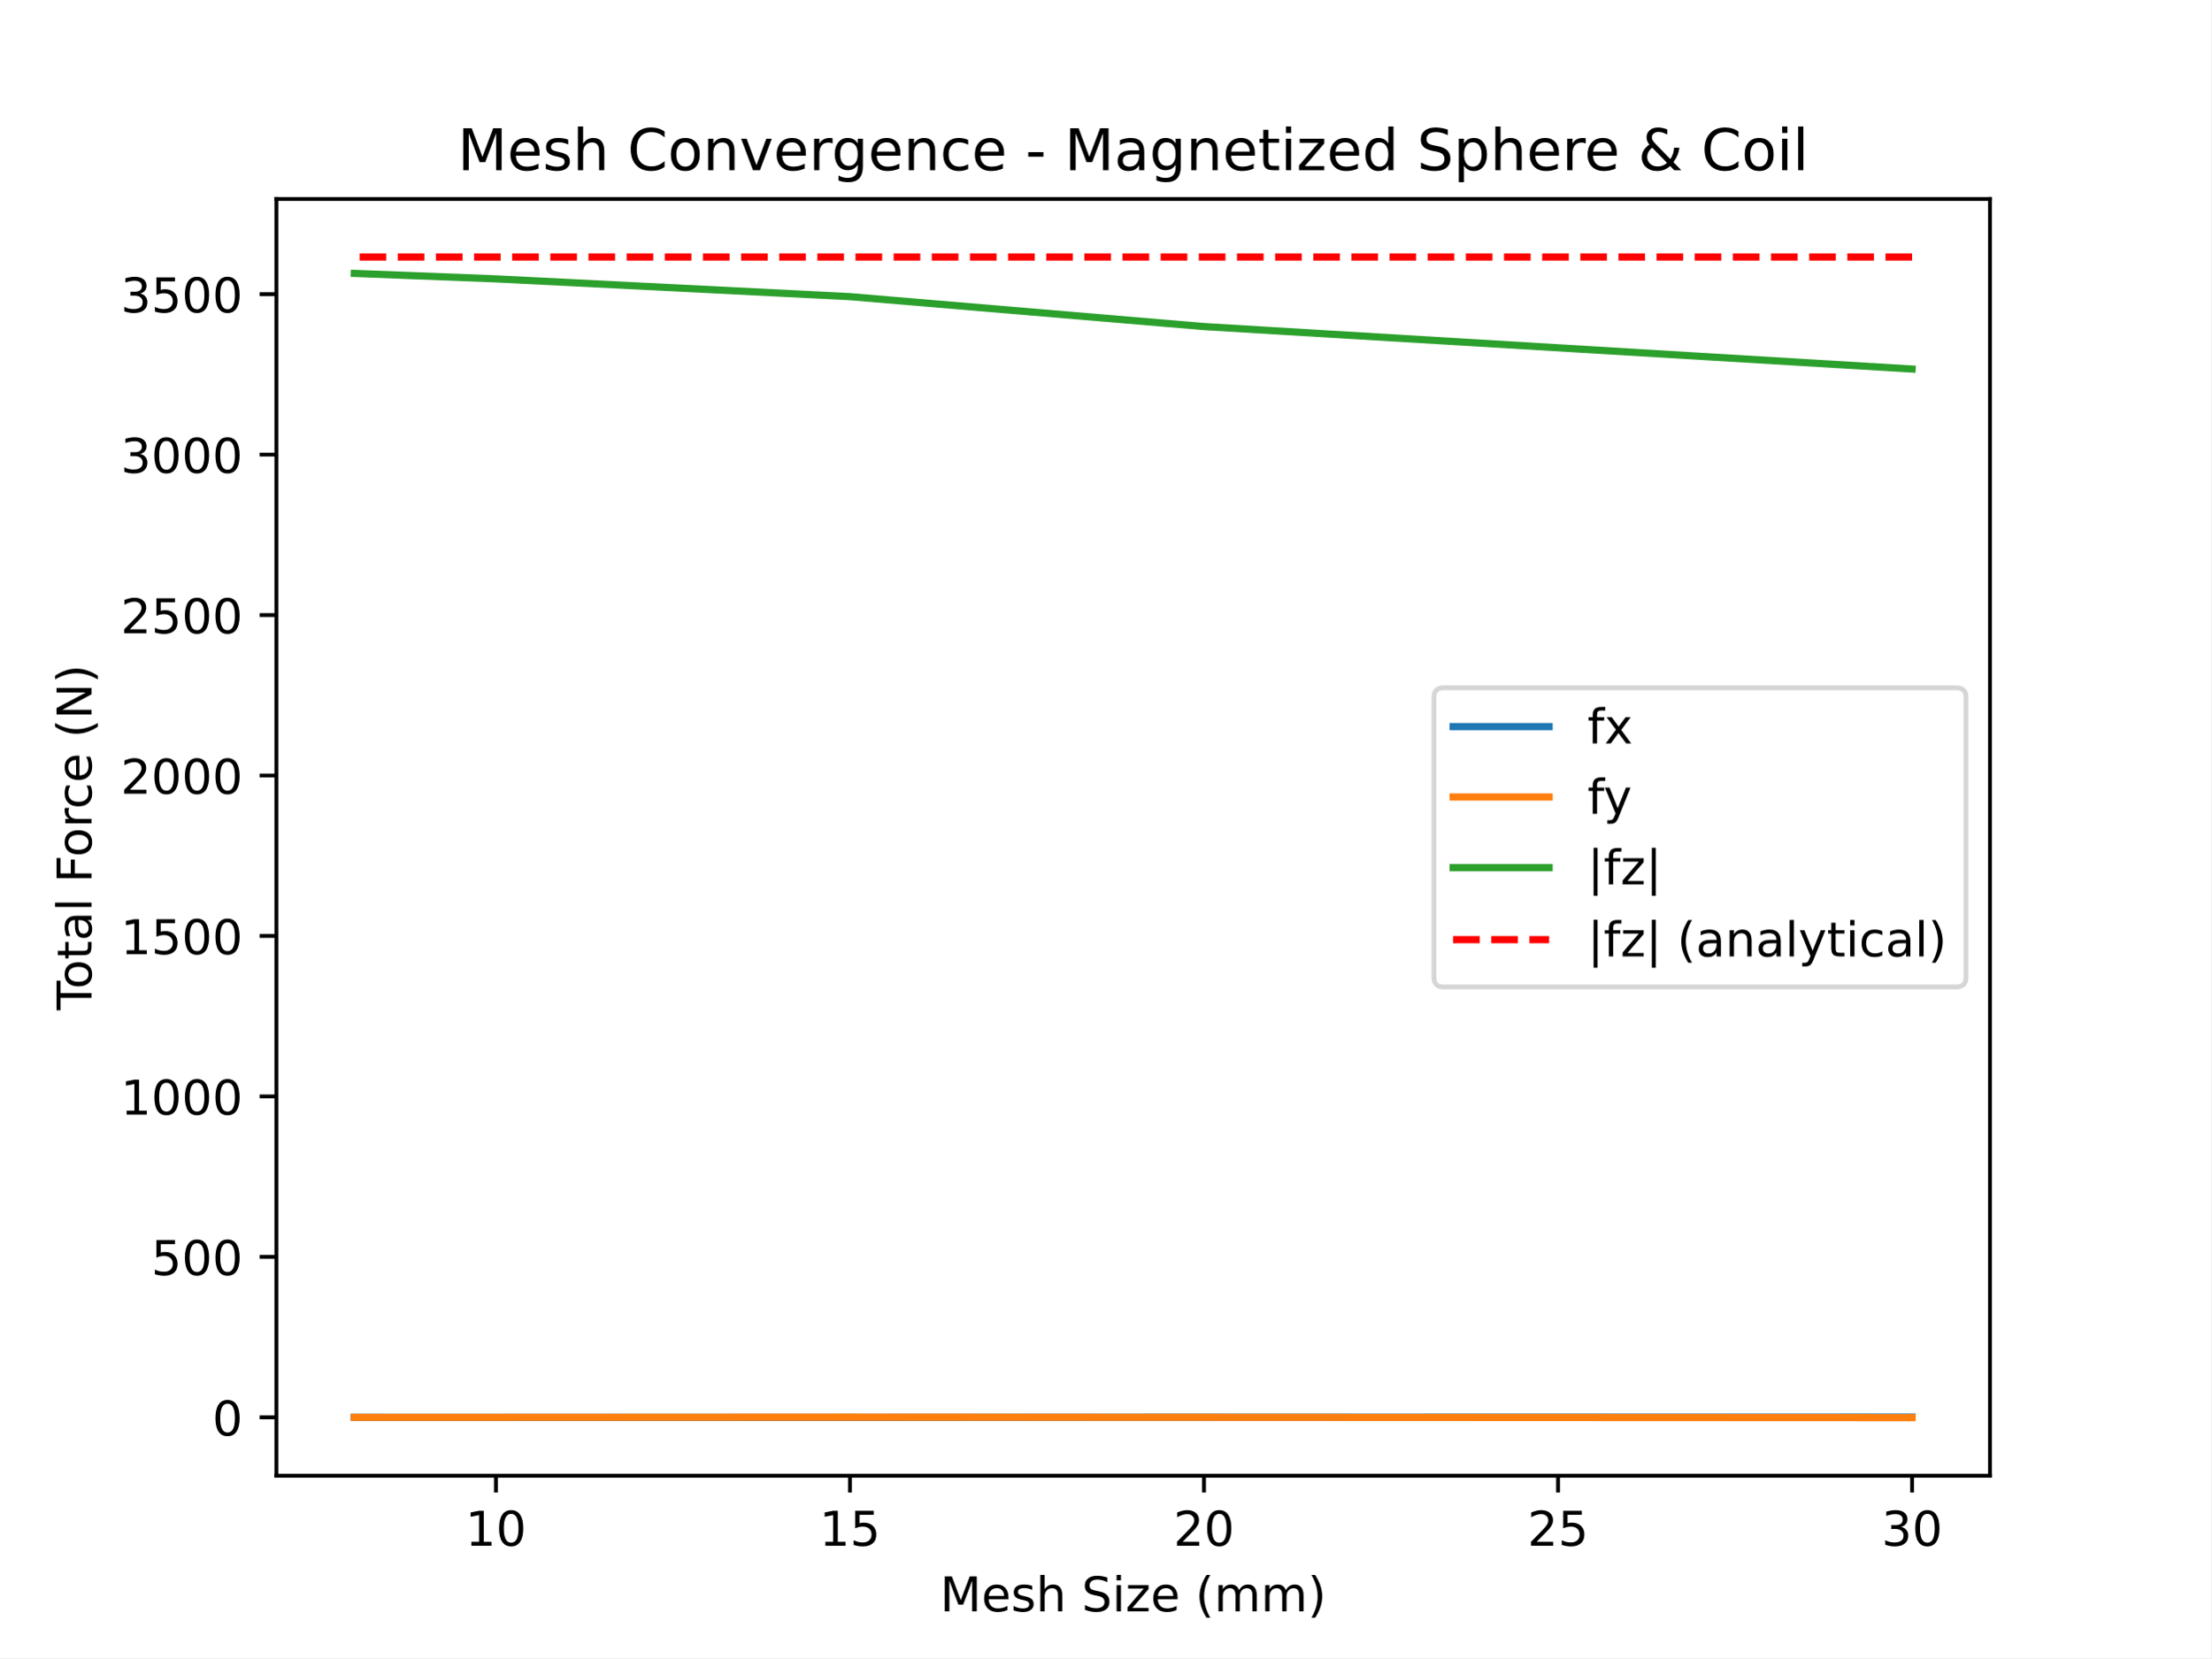
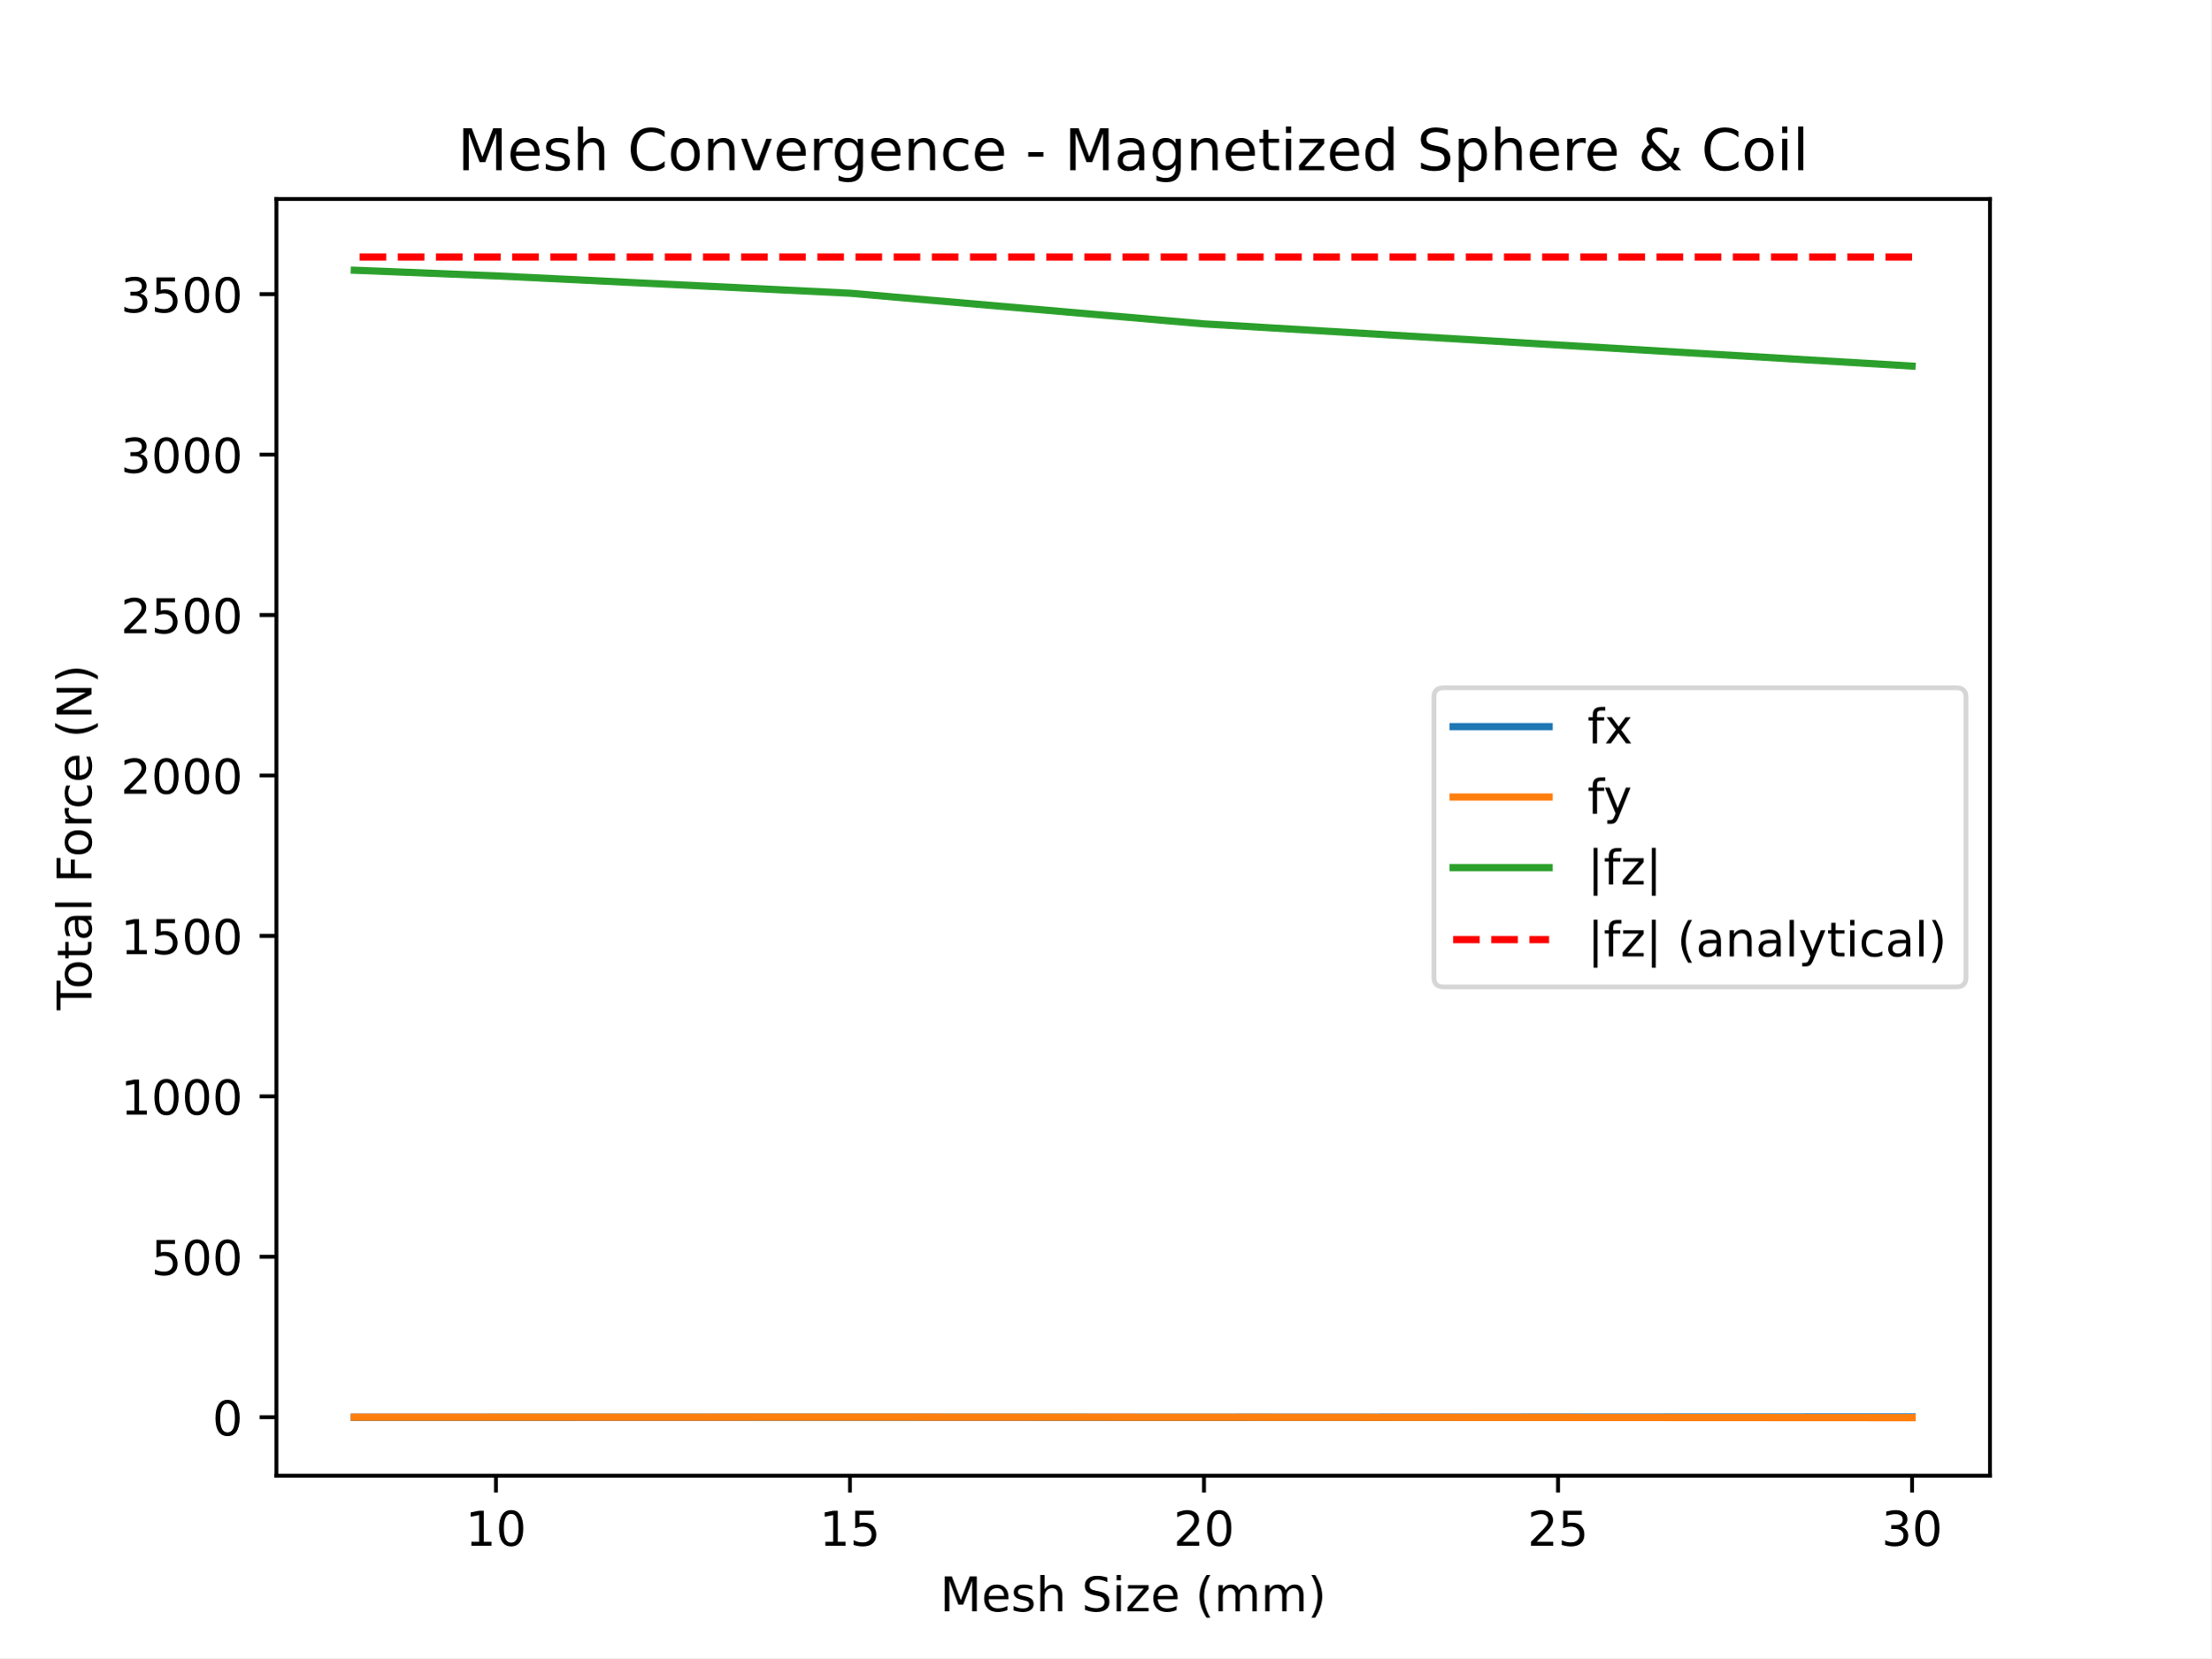
<svg xmlns="http://www.w3.org/2000/svg" xmlns:xlink="http://www.w3.org/1999/xlink" width="460.8pt" height="345.6pt" viewBox="0 0 460.8 345.6" version="1.1">
  <defs>
    <style type="text/css">*{stroke-linejoin: round; stroke-linecap: butt}</style>
  </defs>
  <g id="figure_1">
    <g id="patch_1">
      <path d="M 0 345.6  L 460.8 345.6  L 460.8 0  L 0 0  z " style="fill: #ffffff" />
    </g>
    <g id="axes_1">
      <g id="patch_2">
        <path d="M 57.6 307.584  L 414.72 307.584  L 414.72 41.472  L 57.6 41.472  z " style="fill: #ffffff" />
      </g>
      <g id="matplotlib.axis_1">
        <g id="xtick_1">
          <g id="line2d_1">
            <defs>
-               <path id="m6637746ed6" d="M 0 0  L 0 3.5  " style="stroke: #000000; stroke-width: 0.8" />
-             </defs>
-             <g>
-               <use xlink:href="#m6637746ed6" x="103.347" y="307.584" style="stroke: #000000; stroke-width: 0.8" />
+               <path id="m10cf762ff0" d="M 0 0  L 0 3.5  " style="stroke: #000000; stroke-width: 0.8" />
+             </defs>
+             <g>
+               <use xlink:href="#m10cf762ff0" x="103.347" y="307.584" style="stroke: #000000; stroke-width: 0.8" />
            </g>
          </g>
          <g id="text_1">
            <g transform="translate(96.98428 322.1824) scale(0.1 -0.1)">
              <defs>
                <path id="DejaVuSans-31" d="M 794 531  L 1825 531  L 1825 4091  L 703 3866  L 703 4441  L 1819 4666  L 2450 4666  L 2450 531  L 3481 531  L 3481 0  L 794 0  L 794 531  z " transform="scale(0.015625)" />
                <path id="DejaVuSans-30" d="M 2034 4250  Q 1547 4250 1301 3770  Q 1056 3291 1056 2328  Q 1056 1369 1301 889  Q 1547 409 2034 409  Q 2525 409 2770 889  Q 3016 1369 3016 2328  Q 3016 3291 2770 3770  Q 2525 4250 2034 4250  z M 2034 4750  Q 2819 4750 3233 4129  Q 3647 3509 3647 2328  Q 3647 1150 3233 529  Q 2819 -91 2034 -91  Q 1250 -91 836 529  Q 422 1150 422 2328  Q 422 3509 836 4129  Q 1250 4750 2034 4750  z " transform="scale(0.015625)" />
              </defs>
              <use xlink:href="#DejaVuSans-31" />
              <use xlink:href="#DejaVuSans-30" transform="translate(63.62305 0)" />
            </g>
          </g>
        </g>
        <g id="xtick_2">
          <g id="line2d_2">
            <g>
-               <use xlink:href="#m6637746ed6" x="177.132" y="307.584" style="stroke: #000000; stroke-width: 0.8" />
+               <use xlink:href="#m10cf762ff0" x="177.132" y="307.584" style="stroke: #000000; stroke-width: 0.8" />
            </g>
          </g>
          <g id="text_2">
            <g transform="translate(170.7694 322.1824) scale(0.1 -0.1)">
              <defs>
                <path id="DejaVuSans-35" d="M 691 4666  L 3169 4666  L 3169 4134  L 1269 4134  L 1269 2991  Q 1406 3038 1543 3061  Q 1681 3084 1819 3084  Q 2600 3084 3056 2656  Q 3513 2228 3513 1497  Q 3513 744 3044 326  Q 2575 -91 1722 -91  Q 1428 -91 1123 -41  Q 819 9 494 109  L 494 744  Q 775 591 1075 516  Q 1375 441 1709 441  Q 2250 441 2565 725  Q 2881 1009 2881 1497  Q 2881 1984 2565 2268  Q 2250 2553 1709 2553  Q 1456 2553 1204 2497  Q 953 2441 691 2322  L 691 4666  z " transform="scale(0.015625)" />
              </defs>
              <use xlink:href="#DejaVuSans-31" />
              <use xlink:href="#DejaVuSans-35" transform="translate(63.62305 0)" />
            </g>
          </g>
        </g>
        <g id="xtick_3">
          <g id="line2d_3">
            <g>
-               <use xlink:href="#m6637746ed6" x="250.917" y="307.584" style="stroke: #000000; stroke-width: 0.8" />
+               <use xlink:href="#m10cf762ff0" x="250.917" y="307.584" style="stroke: #000000; stroke-width: 0.8" />
            </g>
          </g>
          <g id="text_3">
            <g transform="translate(244.5545 322.1824) scale(0.1 -0.1)">
              <defs>
                <path id="DejaVuSans-32" d="M 1228 531  L 3431 531  L 3431 0  L 469 0  L 469 531  Q 828 903 1448 1529  Q 2069 2156 2228 2338  Q 2531 2678 2651 2914  Q 2772 3150 2772 3378  Q 2772 3750 2511 3984  Q 2250 4219 1831 4219  Q 1534 4219 1204 4116  Q 875 4013 500 3803  L 500 4441  Q 881 4594 1212 4672  Q 1544 4750 1819 4750  Q 2544 4750 2975 4387  Q 3406 4025 3406 3419  Q 3406 3131 3298 2873  Q 3191 2616 2906 2266  Q 2828 2175 2409 1742  Q 1991 1309 1228 531  z " transform="scale(0.015625)" />
              </defs>
              <use xlink:href="#DejaVuSans-32" />
              <use xlink:href="#DejaVuSans-30" transform="translate(63.62305 0)" />
            </g>
          </g>
        </g>
        <g id="xtick_4">
          <g id="line2d_4">
            <g>
-               <use xlink:href="#m6637746ed6" x="324.702" y="307.584" style="stroke: #000000; stroke-width: 0.8" />
+               <use xlink:href="#m10cf762ff0" x="324.702" y="307.584" style="stroke: #000000; stroke-width: 0.8" />
            </g>
          </g>
          <g id="text_4">
            <g transform="translate(318.3396 322.1824) scale(0.1 -0.1)">
              <use xlink:href="#DejaVuSans-32" />
              <use xlink:href="#DejaVuSans-35" transform="translate(63.62305 0)" />
            </g>
          </g>
        </g>
        <g id="xtick_5">
          <g id="line2d_5">
            <g>
-               <use xlink:href="#m6637746ed6" x="398.487" y="307.584" style="stroke: #000000; stroke-width: 0.8" />
+               <use xlink:href="#m10cf762ff0" x="398.487" y="307.584" style="stroke: #000000; stroke-width: 0.8" />
            </g>
          </g>
          <g id="text_5">
            <g transform="translate(392.1248 322.1824) scale(0.1 -0.1)">
              <defs>
                <path id="DejaVuSans-33" d="M 2597 2516  Q 3050 2419 3304 2112  Q 3559 1806 3559 1356  Q 3559 666 3084 287  Q 2609 -91 1734 -91  Q 1441 -91 1130 -33  Q 819 25 488 141  L 488 750  Q 750 597 1062 519  Q 1375 441 1716 441  Q 2309 441 2620 675  Q 2931 909 2931 1356  Q 2931 1769 2642 2001  Q 2353 2234 1838 2234  L 1294 2234  L 1294 2753  L 1863 2753  Q 2328 2753 2575 2939  Q 2822 3125 2822 3475  Q 2822 3834 2567 4026  Q 2313 4219 1838 4219  Q 1578 4219 1281 4162  Q 984 4106 628 3988  L 628 4550  Q 988 4650 1302 4700  Q 1616 4750 1894 4750  Q 2613 4750 3031 4423  Q 3450 4097 3450 3541  Q 3450 3153 3228 2886  Q 3006 2619 2597 2516  z " transform="scale(0.015625)" />
              </defs>
              <use xlink:href="#DejaVuSans-33" />
              <use xlink:href="#DejaVuSans-30" transform="translate(63.62305 0)" />
            </g>
          </g>
        </g>
        <g id="text_6">
          <g transform="translate(195.9116 335.8606) scale(0.1 -0.1)">
            <defs>
              <path id="DejaVuSans-4d" d="M 628 4666  L 1569 4666  L 2759 1491  L 3956 4666  L 4897 4666  L 4897 0  L 4281 0  L 4281 4097  L 3078 897  L 2444 897  L 1241 4097  L 1241 0  L 628 0  L 628 4666  z " transform="scale(0.015625)" />
              <path id="DejaVuSans-65" d="M 3597 1894  L 3597 1613  L 953 1613  Q 991 1019 1311 708  Q 1631 397 2203 397  Q 2534 397 2845 478  Q 3156 559 3463 722  L 3463 178  Q 3153 47 2828 -22  Q 2503 -91 2169 -91  Q 1331 -91 842 396  Q 353 884 353 1716  Q 353 2575 817 3079  Q 1281 3584 2069 3584  Q 2775 3584 3186 3129  Q 3597 2675 3597 1894  z M 3022 2063  Q 3016 2534 2758 2815  Q 2500 3097 2075 3097  Q 1594 3097 1305 2825  Q 1016 2553 972 2059  L 3022 2063  z " transform="scale(0.015625)" />
              <path id="DejaVuSans-73" d="M 2834 3397  L 2834 2853  Q 2591 2978 2328 3040  Q 2066 3103 1784 3103  Q 1356 3103 1142 2972  Q 928 2841 928 2578  Q 928 2378 1081 2264  Q 1234 2150 1697 2047  L 1894 2003  Q 2506 1872 2764 1633  Q 3022 1394 3022 966  Q 3022 478 2636 193  Q 2250 -91 1575 -91  Q 1294 -91 989 -36  Q 684 19 347 128  L 347 722  Q 666 556 975 473  Q 1284 391 1588 391  Q 1994 391 2212 530  Q 2431 669 2431 922  Q 2431 1156 2273 1281  Q 2116 1406 1581 1522  L 1381 1569  Q 847 1681 609 1914  Q 372 2147 372 2553  Q 372 3047 722 3315  Q 1072 3584 1716 3584  Q 2034 3584 2315 3537  Q 2597 3491 2834 3397  z " transform="scale(0.015625)" />
              <path id="DejaVuSans-68" d="M 3513 2113  L 3513 0  L 2938 0  L 2938 2094  Q 2938 2591 2744 2837  Q 2550 3084 2163 3084  Q 1697 3084 1428 2787  Q 1159 2491 1159 1978  L 1159 0  L 581 0  L 581 4863  L 1159 4863  L 1159 2956  Q 1366 3272 1645 3428  Q 1925 3584 2291 3584  Q 2894 3584 3203 3211  Q 3513 2838 3513 2113  z " transform="scale(0.015625)" />
              <path id="DejaVuSans-20" transform="scale(0.015625)" />
              <path id="DejaVuSans-53" d="M 3425 4513  L 3425 3897  Q 3066 4069 2747 4153  Q 2428 4238 2131 4238  Q 1616 4238 1336 4038  Q 1056 3838 1056 3469  Q 1056 3159 1242 3001  Q 1428 2844 1947 2747  L 2328 2669  Q 3034 2534 3370 2195  Q 3706 1856 3706 1288  Q 3706 609 3251 259  Q 2797 -91 1919 -91  Q 1588 -91 1214 -16  Q 841 59 441 206  L 441 856  Q 825 641 1194 531  Q 1563 422 1919 422  Q 2459 422 2753 634  Q 3047 847 3047 1241  Q 3047 1584 2836 1778  Q 2625 1972 2144 2069  L 1759 2144  Q 1053 2284 737 2584  Q 422 2884 422 3419  Q 422 4038 858 4394  Q 1294 4750 2059 4750  Q 2388 4750 2728 4690  Q 3069 4631 3425 4513  z " transform="scale(0.015625)" />
              <path id="DejaVuSans-69" d="M 603 3500  L 1178 3500  L 1178 0  L 603 0  L 603 3500  z M 603 4863  L 1178 4863  L 1178 4134  L 603 4134  L 603 4863  z " transform="scale(0.015625)" />
              <path id="DejaVuSans-7a" d="M 353 3500  L 3084 3500  L 3084 2975  L 922 459  L 3084 459  L 3084 0  L 275 0  L 275 525  L 2438 3041  L 353 3041  L 353 3500  z " transform="scale(0.015625)" />
              <path id="DejaVuSans-28" d="M 1984 4856  Q 1566 4138 1362 3434  Q 1159 2731 1159 2009  Q 1159 1288 1364 580  Q 1569 -128 1984 -844  L 1484 -844  Q 1016 -109 783 600  Q 550 1309 550 2009  Q 550 2706 781 3412  Q 1013 4119 1484 4856  L 1984 4856  z " transform="scale(0.015625)" />
              <path id="DejaVuSans-6d" d="M 3328 2828  Q 3544 3216 3844 3400  Q 4144 3584 4550 3584  Q 5097 3584 5394 3201  Q 5691 2819 5691 2113  L 5691 0  L 5113 0  L 5113 2094  Q 5113 2597 4934 2840  Q 4756 3084 4391 3084  Q 3944 3084 3684 2787  Q 3425 2491 3425 1978  L 3425 0  L 2847 0  L 2847 2094  Q 2847 2600 2669 2842  Q 2491 3084 2119 3084  Q 1678 3084 1418 2786  Q 1159 2488 1159 1978  L 1159 0  L 581 0  L 581 3500  L 1159 3500  L 1159 2956  Q 1356 3278 1631 3431  Q 1906 3584 2284 3584  Q 2666 3584 2933 3390  Q 3200 3197 3328 2828  z " transform="scale(0.015625)" />
              <path id="DejaVuSans-29" d="M 513 4856  L 1013 4856  Q 1481 4119 1714 3412  Q 1947 2706 1947 2009  Q 1947 1309 1714 600  Q 1481 -109 1013 -844  L 513 -844  Q 928 -128 1133 580  Q 1338 1288 1338 2009  Q 1338 2731 1133 3434  Q 928 4138 513 4856  z " transform="scale(0.015625)" />
            </defs>
            <use xlink:href="#DejaVuSans-4d" />
            <use xlink:href="#DejaVuSans-65" transform="translate(86.2793 0)" />
            <use xlink:href="#DejaVuSans-73" transform="translate(147.8027 0)" />
            <use xlink:href="#DejaVuSans-68" transform="translate(199.9023 0)" />
            <use xlink:href="#DejaVuSans-20" transform="translate(263.2812 0)" />
            <use xlink:href="#DejaVuSans-53" transform="translate(295.0684 0)" />
            <use xlink:href="#DejaVuSans-69" transform="translate(358.5449 0)" />
            <use xlink:href="#DejaVuSans-7a" transform="translate(386.3281 0)" />
            <use xlink:href="#DejaVuSans-65" transform="translate(438.8184 0)" />
            <use xlink:href="#DejaVuSans-20" transform="translate(500.3418 0)" />
            <use xlink:href="#DejaVuSans-28" transform="translate(532.1289 0)" />
            <use xlink:href="#DejaVuSans-6d" transform="translate(571.1426 0)" />
            <use xlink:href="#DejaVuSans-6d" transform="translate(668.5547 0)" />
            <use xlink:href="#DejaVuSans-29" transform="translate(765.9668 0)" />
          </g>
        </g>
      </g>
      <g id="matplotlib.axis_2">
        <g id="ytick_1">
          <g id="line2d_6">
            <defs>
-               <path id="m29272351cc" d="M 0 0  L -3.5 0  " style="stroke: #000000; stroke-width: 0.8" />
-             </defs>
-             <g>
-               <use xlink:href="#m29272351cc" x="57.6" y="295.415" style="stroke: #000000; stroke-width: 0.8" />
+               <path id="m6a7a17f9d0" d="M 0 0  L -3.5 0  " style="stroke: #000000; stroke-width: 0.8" />
+             </defs>
+             <g>
+               <use xlink:href="#m6a7a17f9d0" x="57.6" y="295.397" style="stroke: #000000; stroke-width: 0.8" />
            </g>
          </g>
          <g id="text_7">
-             <g transform="translate(44.2375 299.214) scale(0.1 -0.1)">
+             <g transform="translate(44.2375 299.1961) scale(0.1 -0.1)">
              <use xlink:href="#DejaVuSans-30" />
            </g>
          </g>
        </g>
        <g id="ytick_2">
          <g id="line2d_7">
            <g>
-               <use xlink:href="#m29272351cc" x="57.6" y="261.971" style="stroke: #000000; stroke-width: 0.8" />
+               <use xlink:href="#m6a7a17f9d0" x="57.6" y="261.955" style="stroke: #000000; stroke-width: 0.8" />
            </g>
          </g>
          <g id="text_8">
-             <g transform="translate(31.5125 265.7698) scale(0.1 -0.1)">
+             <g transform="translate(31.5125 265.7544) scale(0.1 -0.1)">
              <use xlink:href="#DejaVuSans-35" />
              <use xlink:href="#DejaVuSans-30" transform="translate(63.62305 0)" />
              <use xlink:href="#DejaVuSans-30" transform="translate(127.2461 0)" />
            </g>
          </g>
        </g>
        <g id="ytick_3">
          <g id="line2d_8">
            <g>
-               <use xlink:href="#m29272351cc" x="57.6" y="228.526" style="stroke: #000000; stroke-width: 0.8" />
+               <use xlink:href="#m6a7a17f9d0" x="57.6" y="228.513" style="stroke: #000000; stroke-width: 0.8" />
            </g>
          </g>
          <g id="text_9">
-             <g transform="translate(25.15 232.3256) scale(0.1 -0.1)">
+             <g transform="translate(25.15 232.3127) scale(0.1 -0.1)">
              <use xlink:href="#DejaVuSans-31" />
              <use xlink:href="#DejaVuSans-30" transform="translate(63.62305 0)" />
              <use xlink:href="#DejaVuSans-30" transform="translate(127.2461 0)" />
              <use xlink:href="#DejaVuSans-30" transform="translate(190.8691 0)" />
            </g>
          </g>
        </g>
        <g id="ytick_4">
          <g id="line2d_9">
            <g>
-               <use xlink:href="#m29272351cc" x="57.6" y="195.082" style="stroke: #000000; stroke-width: 0.8" />
+               <use xlink:href="#m6a7a17f9d0" x="57.6" y="195.072" style="stroke: #000000; stroke-width: 0.8" />
            </g>
          </g>
          <g id="text_10">
-             <g transform="translate(25.15 198.8814) scale(0.1 -0.1)">
+             <g transform="translate(25.15 198.871) scale(0.1 -0.1)">
              <use xlink:href="#DejaVuSans-31" />
              <use xlink:href="#DejaVuSans-35" transform="translate(63.62305 0)" />
              <use xlink:href="#DejaVuSans-30" transform="translate(127.2461 0)" />
              <use xlink:href="#DejaVuSans-30" transform="translate(190.8691 0)" />
            </g>
          </g>
        </g>
        <g id="ytick_5">
          <g id="line2d_10">
            <g>
-               <use xlink:href="#m29272351cc" x="57.6" y="161.638" style="stroke: #000000; stroke-width: 0.8" />
+               <use xlink:href="#m6a7a17f9d0" x="57.6" y="161.63" style="stroke: #000000; stroke-width: 0.8" />
            </g>
          </g>
          <g id="text_11">
-             <g transform="translate(25.15 165.4372) scale(0.1 -0.1)">
+             <g transform="translate(25.15 165.4292) scale(0.1 -0.1)">
              <use xlink:href="#DejaVuSans-32" />
              <use xlink:href="#DejaVuSans-30" transform="translate(63.62305 0)" />
              <use xlink:href="#DejaVuSans-30" transform="translate(127.2461 0)" />
              <use xlink:href="#DejaVuSans-30" transform="translate(190.8691 0)" />
            </g>
          </g>
        </g>
        <g id="ytick_6">
          <g id="line2d_11">
            <g>
-               <use xlink:href="#m29272351cc" x="57.6" y="128.194" style="stroke: #000000; stroke-width: 0.8" />
+               <use xlink:href="#m6a7a17f9d0" x="57.6" y="128.188" style="stroke: #000000; stroke-width: 0.8" />
            </g>
          </g>
          <g id="text_12">
-             <g transform="translate(25.15 131.993) scale(0.1 -0.1)">
+             <g transform="translate(25.15 131.9875) scale(0.1 -0.1)">
              <use xlink:href="#DejaVuSans-32" />
              <use xlink:href="#DejaVuSans-35" transform="translate(63.62305 0)" />
              <use xlink:href="#DejaVuSans-30" transform="translate(127.2461 0)" />
              <use xlink:href="#DejaVuSans-30" transform="translate(190.8691 0)" />
            </g>
          </g>
        </g>
        <g id="ytick_7">
          <g id="line2d_12">
            <g>
-               <use xlink:href="#m29272351cc" x="57.6" y="94.75" style="stroke: #000000; stroke-width: 0.8" />
+               <use xlink:href="#m6a7a17f9d0" x="57.6" y="94.747" style="stroke: #000000; stroke-width: 0.8" />
            </g>
          </g>
          <g id="text_13">
-             <g transform="translate(25.15 98.54885) scale(0.1 -0.1)">
+             <g transform="translate(25.15 98.5458) scale(0.1 -0.1)">
              <use xlink:href="#DejaVuSans-33" />
              <use xlink:href="#DejaVuSans-30" transform="translate(63.62305 0)" />
              <use xlink:href="#DejaVuSans-30" transform="translate(127.2461 0)" />
              <use xlink:href="#DejaVuSans-30" transform="translate(190.8691 0)" />
            </g>
          </g>
        </g>
        <g id="ytick_8">
          <g id="line2d_13">
            <g>
-               <use xlink:href="#m29272351cc" x="57.6" y="61.305" style="stroke: #000000; stroke-width: 0.8" />
+               <use xlink:href="#m6a7a17f9d0" x="57.6" y="61.305" style="stroke: #000000; stroke-width: 0.8" />
            </g>
          </g>
          <g id="text_14">
-             <g transform="translate(25.15 65.10465) scale(0.1 -0.1)">
+             <g transform="translate(25.15 65.10408) scale(0.1 -0.1)">
              <use xlink:href="#DejaVuSans-33" />
              <use xlink:href="#DejaVuSans-35" transform="translate(63.62305 0)" />
              <use xlink:href="#DejaVuSans-30" transform="translate(127.2461 0)" />
              <use xlink:href="#DejaVuSans-30" transform="translate(190.8691 0)" />
            </g>
          </g>
        </g>
        <g id="text_15">
          <g transform="translate(19.07031 210.5475) rotate(-90) scale(0.1 -0.1)">
            <defs>
              <path id="DejaVuSans-54" d="M -19 4666  L 3928 4666  L 3928 4134  L 2272 4134  L 2272 0  L 1638 0  L 1638 4134  L -19 4134  L -19 4666  z " transform="scale(0.015625)" />
              <path id="DejaVuSans-6f" d="M 1959 3097  Q 1497 3097 1228 2736  Q 959 2375 959 1747  Q 959 1119 1226 758  Q 1494 397 1959 397  Q 2419 397 2687 759  Q 2956 1122 2956 1747  Q 2956 2369 2687 2733  Q 2419 3097 1959 3097  z M 1959 3584  Q 2709 3584 3137 3096  Q 3566 2609 3566 1747  Q 3566 888 3137 398  Q 2709 -91 1959 -91  Q 1206 -91 779 398  Q 353 888 353 1747  Q 353 2609 779 3096  Q 1206 3584 1959 3584  z " transform="scale(0.015625)" />
              <path id="DejaVuSans-74" d="M 1172 4494  L 1172 3500  L 2356 3500  L 2356 3053  L 1172 3053  L 1172 1153  Q 1172 725 1289 603  Q 1406 481 1766 481  L 2356 481  L 2356 0  L 1766 0  Q 1100 0 847 248  Q 594 497 594 1153  L 594 3053  L 172 3053  L 172 3500  L 594 3500  L 594 4494  L 1172 4494  z " transform="scale(0.015625)" />
              <path id="DejaVuSans-61" d="M 2194 1759  Q 1497 1759 1228 1600  Q 959 1441 959 1056  Q 959 750 1161 570  Q 1363 391 1709 391  Q 2188 391 2477 730  Q 2766 1069 2766 1631  L 2766 1759  L 2194 1759  z M 3341 1997  L 3341 0  L 2766 0  L 2766 531  Q 2569 213 2275 61  Q 1981 -91 1556 -91  Q 1019 -91 701 211  Q 384 513 384 1019  Q 384 1609 779 1909  Q 1175 2209 1959 2209  L 2766 2209  L 2766 2266  Q 2766 2663 2505 2880  Q 2244 3097 1772 3097  Q 1472 3097 1187 3025  Q 903 2953 641 2809  L 641 3341  Q 956 3463 1253 3523  Q 1550 3584 1831 3584  Q 2591 3584 2966 3190  Q 3341 2797 3341 1997  z " transform="scale(0.015625)" />
              <path id="DejaVuSans-6c" d="M 603 4863  L 1178 4863  L 1178 0  L 603 0  L 603 4863  z " transform="scale(0.015625)" />
              <path id="DejaVuSans-46" d="M 628 4666  L 3309 4666  L 3309 4134  L 1259 4134  L 1259 2759  L 3109 2759  L 3109 2228  L 1259 2228  L 1259 0  L 628 0  L 628 4666  z " transform="scale(0.015625)" />
              <path id="DejaVuSans-72" d="M 2631 2963  Q 2534 3019 2420 3045  Q 2306 3072 2169 3072  Q 1681 3072 1420 2755  Q 1159 2438 1159 1844  L 1159 0  L 581 0  L 581 3500  L 1159 3500  L 1159 2956  Q 1341 3275 1631 3429  Q 1922 3584 2338 3584  Q 2397 3584 2469 3576  Q 2541 3569 2628 3553  L 2631 2963  z " transform="scale(0.015625)" />
              <path id="DejaVuSans-63" d="M 3122 3366  L 3122 2828  Q 2878 2963 2633 3030  Q 2388 3097 2138 3097  Q 1578 3097 1268 2742  Q 959 2388 959 1747  Q 959 1106 1268 751  Q 1578 397 2138 397  Q 2388 397 2633 464  Q 2878 531 3122 666  L 3122 134  Q 2881 22 2623 -34  Q 2366 -91 2075 -91  Q 1284 -91 818 406  Q 353 903 353 1747  Q 353 2603 823 3093  Q 1294 3584 2113 3584  Q 2378 3584 2631 3529  Q 2884 3475 3122 3366  z " transform="scale(0.015625)" />
              <path id="DejaVuSans-4e" d="M 628 4666  L 1478 4666  L 3547 763  L 3547 4666  L 4159 4666  L 4159 0  L 3309 0  L 1241 3903  L 1241 0  L 628 0  L 628 4666  z " transform="scale(0.015625)" />
            </defs>
            <use xlink:href="#DejaVuSans-54" />
            <use xlink:href="#DejaVuSans-6f" transform="translate(44.08398 0)" />
            <use xlink:href="#DejaVuSans-74" transform="translate(105.2656 0)" />
            <use xlink:href="#DejaVuSans-61" transform="translate(144.4746 0)" />
            <use xlink:href="#DejaVuSans-6c" transform="translate(205.7539 0)" />
            <use xlink:href="#DejaVuSans-20" transform="translate(233.5371 0)" />
            <use xlink:href="#DejaVuSans-46" transform="translate(265.3242 0)" />
            <use xlink:href="#DejaVuSans-6f" transform="translate(319.2188 0)" />
            <use xlink:href="#DejaVuSans-72" transform="translate(380.4004 0)" />
            <use xlink:href="#DejaVuSans-63" transform="translate(419.2637 0)" />
            <use xlink:href="#DejaVuSans-65" transform="translate(474.2441 0)" />
            <use xlink:href="#DejaVuSans-20" transform="translate(535.7676 0)" />
            <use xlink:href="#DejaVuSans-28" transform="translate(567.5547 0)" />
            <use xlink:href="#DejaVuSans-4e" transform="translate(606.5684 0)" />
            <use xlink:href="#DejaVuSans-29" transform="translate(681.373 0)" />
          </g>
        </g>
      </g>
      <g id="line2d_14">
-         <path d="M 398.487 295.371  L 250.917 295.392  L 177.132 295.427  L 103.347 295.428  L 73.833 295.421  " clip-path="url(#pd1dab2561b)" style="fill: none; stroke: #1f77b4; stroke-width: 1.5; stroke-linecap: square" />
+         <path d="M 398.487 295.34  L 250.917 295.401  L 177.132 295.392  L 103.347 295.398  L 73.833 295.399  " clip-path="url(#pbcea399f81)" style="fill: none; stroke: #1f77b4; stroke-width: 1.5; stroke-linecap: square" />
      </g>
      <g id="line2d_15">
-         <path d="M 398.487 295.488  L 250.917 295.421  L 177.132 295.385  L 103.347 295.423  L 73.833 295.432  " clip-path="url(#pd1dab2561b)" style="fill: none; stroke: #ff7f0e; stroke-width: 1.5; stroke-linecap: square" />
+         <path d="M 398.487 295.488  L 250.917 295.402  L 177.132 295.38  L 103.347 295.395  L 73.833 295.396  " clip-path="url(#pbcea399f81)" style="fill: none; stroke: #ff7f0e; stroke-width: 1.5; stroke-linecap: square" />
      </g>
      <g id="line2d_16">
-         <path d="M 398.487 76.917  L 250.917 68.062  L 177.132 61.828  L 103.347 58.121  L 73.833 56.984  " clip-path="url(#pd1dab2561b)" style="fill: none; stroke: #2ca02c; stroke-width: 1.5; stroke-linecap: square" />
+         <path d="M 398.487 76.3  L 250.917 67.502  L 177.132 61.11  L 103.347 57.492  L 73.833 56.32  " clip-path="url(#pbcea399f81)" style="fill: none; stroke: #2ca02c; stroke-width: 1.5; stroke-linecap: square" />
      </g>
      <g id="line2d_17">
-         <path d="M 398.487 53.568  L 73.833 53.568  " clip-path="url(#pd1dab2561b)" style="fill: none; stroke-dasharray: 5.55,2.4; stroke-dashoffset: 0; stroke: #ff0000; stroke-width: 1.5" />
+         <path d="M 398.487 53.568  L 73.833 53.568  " clip-path="url(#pbcea399f81)" style="fill: none; stroke-dasharray: 5.55,2.4; stroke-dashoffset: 0; stroke: #ff0000; stroke-width: 1.5" />
      </g>
      <g id="patch_3">
        <path d="M 57.6 307.584  L 57.6 41.472  " style="fill: none; stroke: #000000; stroke-width: 0.8; stroke-linejoin: miter; stroke-linecap: square" />
      </g>
      <g id="patch_4">
        <path d="M 414.72 307.584  L 414.72 41.472  " style="fill: none; stroke: #000000; stroke-width: 0.8; stroke-linejoin: miter; stroke-linecap: square" />
      </g>
      <g id="patch_5">
        <path d="M 57.6 307.584  L 414.72 307.584  " style="fill: none; stroke: #000000; stroke-width: 0.8; stroke-linejoin: miter; stroke-linecap: square" />
      </g>
      <g id="patch_6">
        <path d="M 57.6 41.472  L 414.72 41.472  " style="fill: none; stroke: #000000; stroke-width: 0.8; stroke-linejoin: miter; stroke-linecap: square" />
      </g>
      <g id="text_16">
        <g transform="translate(95.35875 35.472) scale(0.12 -0.12)">
          <defs>
            <path id="DejaVuSans-43" d="M 4122 4306  L 4122 3641  Q 3803 3938 3442 4084  Q 3081 4231 2675 4231  Q 1875 4231 1450 3742  Q 1025 3253 1025 2328  Q 1025 1406 1450 917  Q 1875 428 2675 428  Q 3081 428 3442 575  Q 3803 722 4122 1019  L 4122 359  Q 3791 134 3420 21  Q 3050 -91 2638 -91  Q 1578 -91 968 557  Q 359 1206 359 2328  Q 359 3453 968 4101  Q 1578 4750 2638 4750  Q 3056 4750 3426 4639  Q 3797 4528 4122 4306  z " transform="scale(0.015625)" />
            <path id="DejaVuSans-6e" d="M 3513 2113  L 3513 0  L 2938 0  L 2938 2094  Q 2938 2591 2744 2837  Q 2550 3084 2163 3084  Q 1697 3084 1428 2787  Q 1159 2491 1159 1978  L 1159 0  L 581 0  L 581 3500  L 1159 3500  L 1159 2956  Q 1366 3272 1645 3428  Q 1925 3584 2291 3584  Q 2894 3584 3203 3211  Q 3513 2838 3513 2113  z " transform="scale(0.015625)" />
            <path id="DejaVuSans-76" d="M 191 3500  L 800 3500  L 1894 563  L 2988 3500  L 3597 3500  L 2284 0  L 1503 0  L 191 3500  z " transform="scale(0.015625)" />
            <path id="DejaVuSans-67" d="M 2906 1791  Q 2906 2416 2648 2759  Q 2391 3103 1925 3103  Q 1463 3103 1205 2759  Q 947 2416 947 1791  Q 947 1169 1205 825  Q 1463 481 1925 481  Q 2391 481 2648 825  Q 2906 1169 2906 1791  z M 3481 434  Q 3481 -459 3084 -895  Q 2688 -1331 1869 -1331  Q 1566 -1331 1297 -1286  Q 1028 -1241 775 -1147  L 775 -588  Q 1028 -725 1275 -790  Q 1522 -856 1778 -856  Q 2344 -856 2625 -561  Q 2906 -266 2906 331  L 2906 616  Q 2728 306 2450 153  Q 2172 0 1784 0  Q 1141 0 747 490  Q 353 981 353 1791  Q 353 2603 747 3093  Q 1141 3584 1784 3584  Q 2172 3584 2450 3431  Q 2728 3278 2906 2969  L 2906 3500  L 3481 3500  L 3481 434  z " transform="scale(0.015625)" />
            <path id="DejaVuSans-2d" d="M 313 2009  L 1997 2009  L 1997 1497  L 313 1497  L 313 2009  z " transform="scale(0.015625)" />
            <path id="DejaVuSans-64" d="M 2906 2969  L 2906 4863  L 3481 4863  L 3481 0  L 2906 0  L 2906 525  Q 2725 213 2448 61  Q 2172 -91 1784 -91  Q 1150 -91 751 415  Q 353 922 353 1747  Q 353 2572 751 3078  Q 1150 3584 1784 3584  Q 2172 3584 2448 3432  Q 2725 3281 2906 2969  z M 947 1747  Q 947 1113 1208 752  Q 1469 391 1925 391  Q 2381 391 2643 752  Q 2906 1113 2906 1747  Q 2906 2381 2643 2742  Q 2381 3103 1925 3103  Q 1469 3103 1208 2742  Q 947 2381 947 1747  z " transform="scale(0.015625)" />
            <path id="DejaVuSans-70" d="M 1159 525  L 1159 -1331  L 581 -1331  L 581 3500  L 1159 3500  L 1159 2969  Q 1341 3281 1617 3432  Q 1894 3584 2278 3584  Q 2916 3584 3314 3078  Q 3713 2572 3713 1747  Q 3713 922 3314 415  Q 2916 -91 2278 -91  Q 1894 -91 1617 61  Q 1341 213 1159 525  z M 3116 1747  Q 3116 2381 2855 2742  Q 2594 3103 2138 3103  Q 1681 3103 1420 2742  Q 1159 2381 1159 1747  Q 1159 1113 1420 752  Q 1681 391 2138 391  Q 2594 391 2855 752  Q 3116 1113 3116 1747  z " transform="scale(0.015625)" />
            <path id="DejaVuSans-26" d="M 1556 2509  Q 1272 2256 1139 2004  Q 1006 1753 1006 1478  Q 1006 1022 1337 719  Q 1669 416 2169 416  Q 2466 416 2725 514  Q 2984 613 3213 813  L 1556 2509  z M 1997 2859  L 3584 1234  Q 3769 1513 3872 1830  Q 3975 2147 3994 2503  L 4575 2503  Q 4538 2091 4375 1687  Q 4213 1284 3922 891  L 4794 0  L 4006 0  L 3559 459  Q 3234 181 2878 45  Q 2522 -91 2113 -91  Q 1359 -91 881 339  Q 403 769 403 1441  Q 403 1841 612 2192  Q 822 2544 1241 2853  Q 1091 3050 1012 3245  Q 934 3441 934 3628  Q 934 4134 1281 4442  Q 1628 4750 2203 4750  Q 2463 4750 2720 4694  Q 2978 4638 3244 4525  L 3244 3956  Q 2972 4103 2725 4179  Q 2478 4256 2266 4256  Q 1938 4256 1733 4082  Q 1528 3909 1528 3634  Q 1528 3475 1620 3314  Q 1713 3153 1997 2859  z " transform="scale(0.015625)" />
          </defs>
          <use xlink:href="#DejaVuSans-4d" />
          <use xlink:href="#DejaVuSans-65" transform="translate(86.2793 0)" />
          <use xlink:href="#DejaVuSans-73" transform="translate(147.8027 0)" />
          <use xlink:href="#DejaVuSans-68" transform="translate(199.9023 0)" />
          <use xlink:href="#DejaVuSans-20" transform="translate(263.2812 0)" />
          <use xlink:href="#DejaVuSans-43" transform="translate(295.0684 0)" />
          <use xlink:href="#DejaVuSans-6f" transform="translate(364.8926 0)" />
          <use xlink:href="#DejaVuSans-6e" transform="translate(426.0742 0)" />
          <use xlink:href="#DejaVuSans-76" transform="translate(489.4531 0)" />
          <use xlink:href="#DejaVuSans-65" transform="translate(548.6328 0)" />
          <use xlink:href="#DejaVuSans-72" transform="translate(610.1562 0)" />
          <use xlink:href="#DejaVuSans-67" transform="translate(649.5195 0)" />
          <use xlink:href="#DejaVuSans-65" transform="translate(712.9961 0)" />
          <use xlink:href="#DejaVuSans-6e" transform="translate(774.5195 0)" />
          <use xlink:href="#DejaVuSans-63" transform="translate(837.8984 0)" />
          <use xlink:href="#DejaVuSans-65" transform="translate(892.8789 0)" />
          <use xlink:href="#DejaVuSans-20" transform="translate(954.4023 0)" />
          <use xlink:href="#DejaVuSans-2d" transform="translate(986.1895 0)" />
          <use xlink:href="#DejaVuSans-20" transform="translate(1022.273 0)" />
          <use xlink:href="#DejaVuSans-4d" transform="translate(1054.061 0)" />
          <use xlink:href="#DejaVuSans-61" transform="translate(1140.34 0)" />
          <use xlink:href="#DejaVuSans-67" transform="translate(1201.619 0)" />
          <use xlink:href="#DejaVuSans-6e" transform="translate(1265.096 0)" />
          <use xlink:href="#DejaVuSans-65" transform="translate(1328.475 0)" />
          <use xlink:href="#DejaVuSans-74" transform="translate(1389.998 0)" />
          <use xlink:href="#DejaVuSans-69" transform="translate(1429.207 0)" />
          <use xlink:href="#DejaVuSans-7a" transform="translate(1456.99 0)" />
          <use xlink:href="#DejaVuSans-65" transform="translate(1509.48 0)" />
          <use xlink:href="#DejaVuSans-64" transform="translate(1571.004 0)" />
          <use xlink:href="#DejaVuSans-20" transform="translate(1634.48 0)" />
          <use xlink:href="#DejaVuSans-53" transform="translate(1666.268 0)" />
          <use xlink:href="#DejaVuSans-70" transform="translate(1729.744 0)" />
          <use xlink:href="#DejaVuSans-68" transform="translate(1793.221 0)" />
          <use xlink:href="#DejaVuSans-65" transform="translate(1856.6 0)" />
          <use xlink:href="#DejaVuSans-72" transform="translate(1918.123 0)" />
          <use xlink:href="#DejaVuSans-65" transform="translate(1956.986 0)" />
          <use xlink:href="#DejaVuSans-20" transform="translate(2018.51 0)" />
          <use xlink:href="#DejaVuSans-26" transform="translate(2050.297 0)" />
          <use xlink:href="#DejaVuSans-20" transform="translate(2128.275 0)" />
          <use xlink:href="#DejaVuSans-43" transform="translate(2160.062 0)" />
          <use xlink:href="#DejaVuSans-6f" transform="translate(2229.887 0)" />
          <use xlink:href="#DejaVuSans-69" transform="translate(2291.068 0)" />
          <use xlink:href="#DejaVuSans-6c" transform="translate(2318.852 0)" />
        </g>
      </g>
      <g id="legend_1">
        <g id="patch_7">
          <path d="M 300.839 205.706  L 407.72 205.706  Q 409.72 205.706 409.72 203.706  L 409.72 145.35  Q 409.72 143.35 407.72 143.35  L 300.839 143.35  Q 298.839 143.35 298.839 145.35  L 298.839 203.706  Q 298.839 205.706 300.839 205.706  z " style="fill: #ffffff; opacity: 0.8; stroke: #cccccc; stroke-linejoin: miter" />
        </g>
        <g id="line2d_18">
          <path d="M 302.839 151.448  L 312.839 151.448  L 322.839 151.448  " style="fill: none; stroke: #1f77b4; stroke-width: 1.5; stroke-linecap: square" />
        </g>
        <g id="text_17">
          <g transform="translate(330.8388 154.9483) scale(0.1 -0.1)">
            <defs>
              <path id="DejaVuSans-66" d="M 2375 4863  L 2375 4384  L 1825 4384  Q 1516 4384 1395 4259  Q 1275 4134 1275 3809  L 1275 3500  L 2222 3500  L 2222 3053  L 1275 3053  L 1275 0  L 697 0  L 697 3053  L 147 3053  L 147 3500  L 697 3500  L 697 3744  Q 697 4328 969 4595  Q 1241 4863 1831 4863  L 2375 4863  z " transform="scale(0.015625)" />
              <path id="DejaVuSans-78" d="M 3513 3500  L 2247 1797  L 3578 0  L 2900 0  L 1881 1375  L 863 0  L 184 0  L 1544 1831  L 300 3500  L 978 3500  L 1906 2253  L 2834 3500  L 3513 3500  z " transform="scale(0.015625)" />
            </defs>
            <use xlink:href="#DejaVuSans-66" />
            <use xlink:href="#DejaVuSans-78" transform="translate(35.20508 0)" />
          </g>
        </g>
        <g id="line2d_19">
          <path d="M 302.839 166.126  L 312.839 166.126  L 322.839 166.126  " style="fill: none; stroke: #ff7f0e; stroke-width: 1.5; stroke-linecap: square" />
        </g>
        <g id="text_18">
          <g transform="translate(330.8388 169.6264) scale(0.1 -0.1)">
            <defs>
              <path id="DejaVuSans-79" d="M 2059 -325  Q 1816 -950 1584 -1140  Q 1353 -1331 966 -1331  L 506 -1331  L 506 -850  L 844 -850  Q 1081 -850 1212 -737  Q 1344 -625 1503 -206  L 1606 56  L 191 3500  L 800 3500  L 1894 763  L 2988 3500  L 3597 3500  L 2059 -325  z " transform="scale(0.015625)" />
            </defs>
            <use xlink:href="#DejaVuSans-66" />
            <use xlink:href="#DejaVuSans-79" transform="translate(33.45508 0)" />
          </g>
        </g>
        <g id="line2d_20">
          <path d="M 302.839 180.848  L 312.839 180.848  L 322.839 180.848  " style="fill: none; stroke: #2ca02c; stroke-width: 1.5; stroke-linecap: square" />
        </g>
        <g id="text_19">
          <g transform="translate(330.8388 184.3483) scale(0.1 -0.1)">
            <defs>
              <path id="DejaVuSans-7c" d="M 1344 4891  L 1344 -1509  L 813 -1509  L 813 4891  L 1344 4891  z " transform="scale(0.015625)" />
            </defs>
            <use xlink:href="#DejaVuSans-7c" />
            <use xlink:href="#DejaVuSans-66" transform="translate(33.69141 0)" />
            <use xlink:href="#DejaVuSans-7a" transform="translate(68.89648 0)" />
            <use xlink:href="#DejaVuSans-7c" transform="translate(121.3867 0)" />
          </g>
        </g>
        <g id="line2d_21">
          <path d="M 302.839 195.848  L 312.839 195.848  L 322.839 195.848  " style="fill: none; stroke-dasharray: 5.55,2.4; stroke-dashoffset: 0; stroke: #ff0000; stroke-width: 1.5" />
        </g>
        <g id="text_20">
          <g transform="translate(330.8388 199.3483) scale(0.1 -0.1)">
            <use xlink:href="#DejaVuSans-7c" />
            <use xlink:href="#DejaVuSans-66" transform="translate(33.69141 0)" />
            <use xlink:href="#DejaVuSans-7a" transform="translate(68.89648 0)" />
            <use xlink:href="#DejaVuSans-7c" transform="translate(121.3867 0)" />
            <use xlink:href="#DejaVuSans-20" transform="translate(155.0781 0)" />
            <use xlink:href="#DejaVuSans-28" transform="translate(186.8652 0)" />
            <use xlink:href="#DejaVuSans-61" transform="translate(225.8789 0)" />
            <use xlink:href="#DejaVuSans-6e" transform="translate(287.1582 0)" />
            <use xlink:href="#DejaVuSans-61" transform="translate(350.5371 0)" />
            <use xlink:href="#DejaVuSans-6c" transform="translate(411.8164 0)" />
            <use xlink:href="#DejaVuSans-79" transform="translate(439.5996 0)" />
            <use xlink:href="#DejaVuSans-74" transform="translate(498.7793 0)" />
            <use xlink:href="#DejaVuSans-69" transform="translate(537.9883 0)" />
            <use xlink:href="#DejaVuSans-63" transform="translate(565.7715 0)" />
            <use xlink:href="#DejaVuSans-61" transform="translate(620.752 0)" />
            <use xlink:href="#DejaVuSans-6c" transform="translate(682.0312 0)" />
            <use xlink:href="#DejaVuSans-29" transform="translate(709.8145 0)" />
          </g>
        </g>
      </g>
    </g>
  </g>
  <defs>
-     <clipPath id="pd1dab2561b">
+     <clipPath id="pbcea399f81">
      <rect x="57.6" y="41.472" width="357.12" height="266.112" />
    </clipPath>
  </defs>
</svg>
